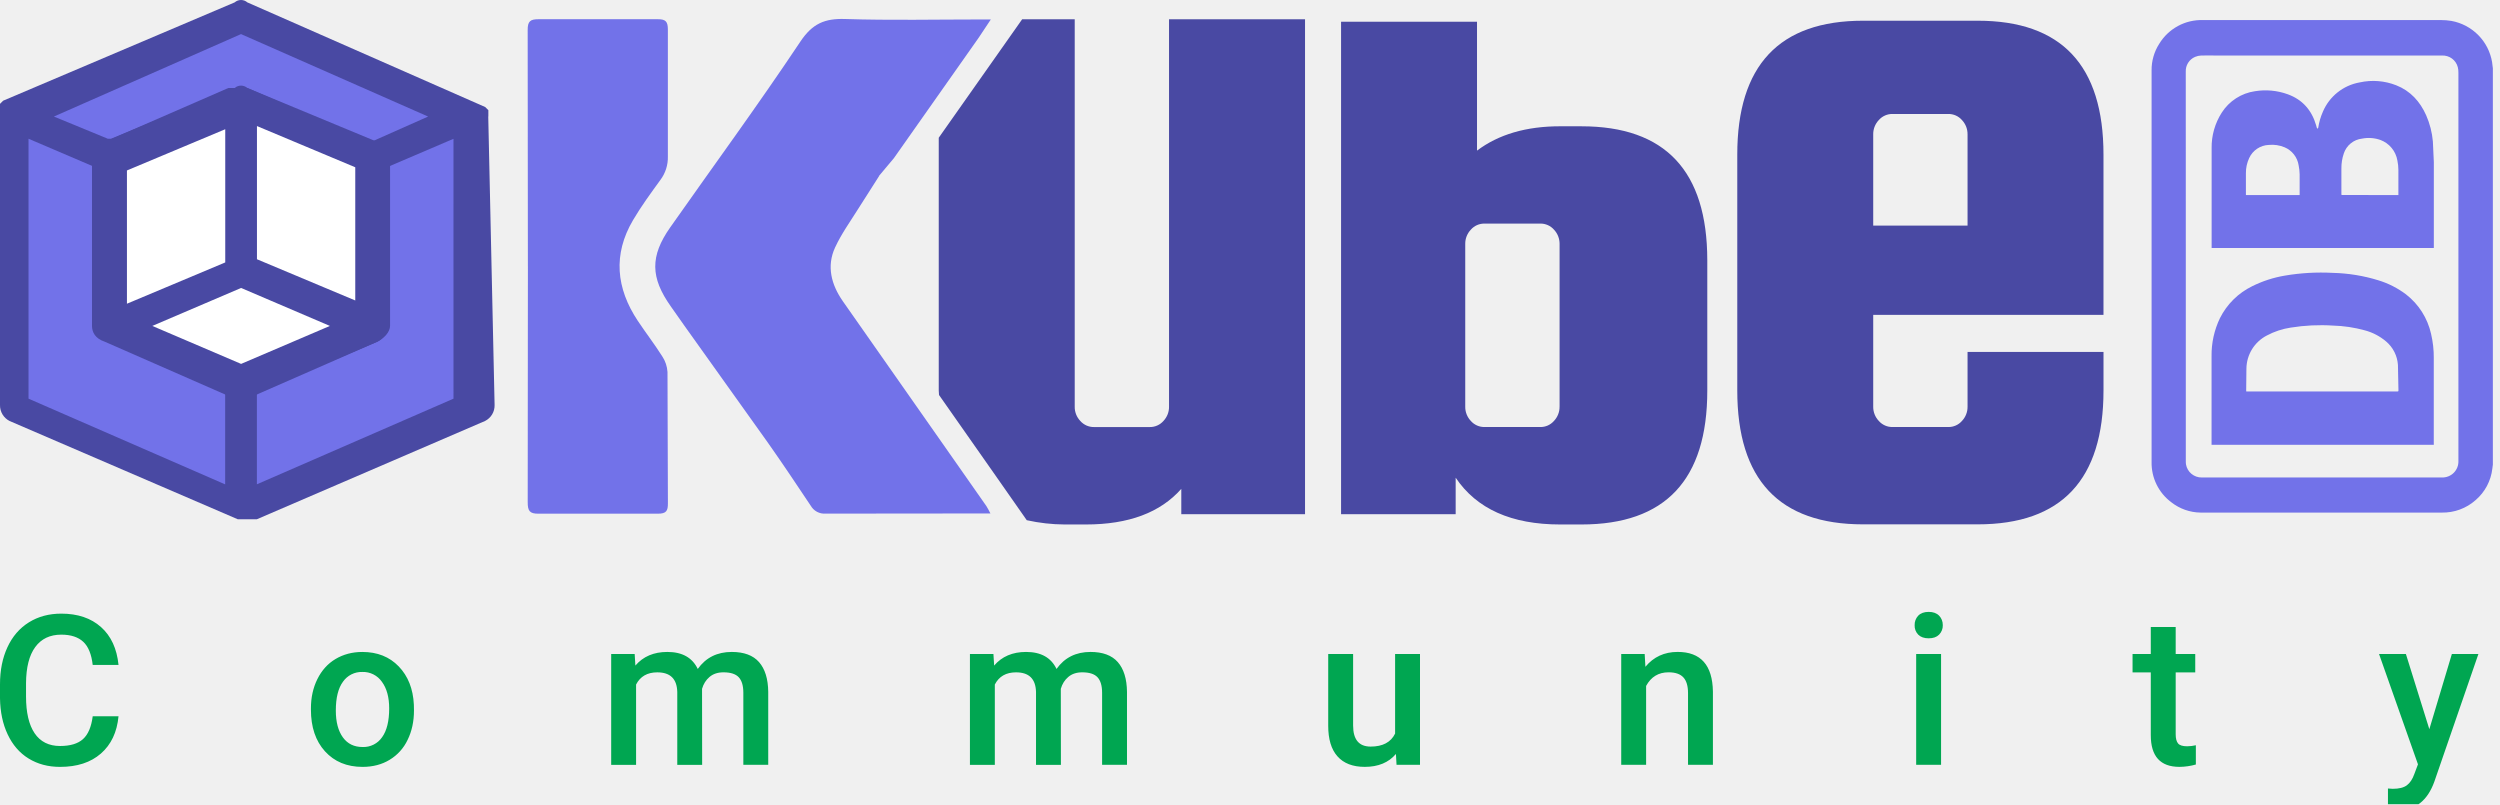
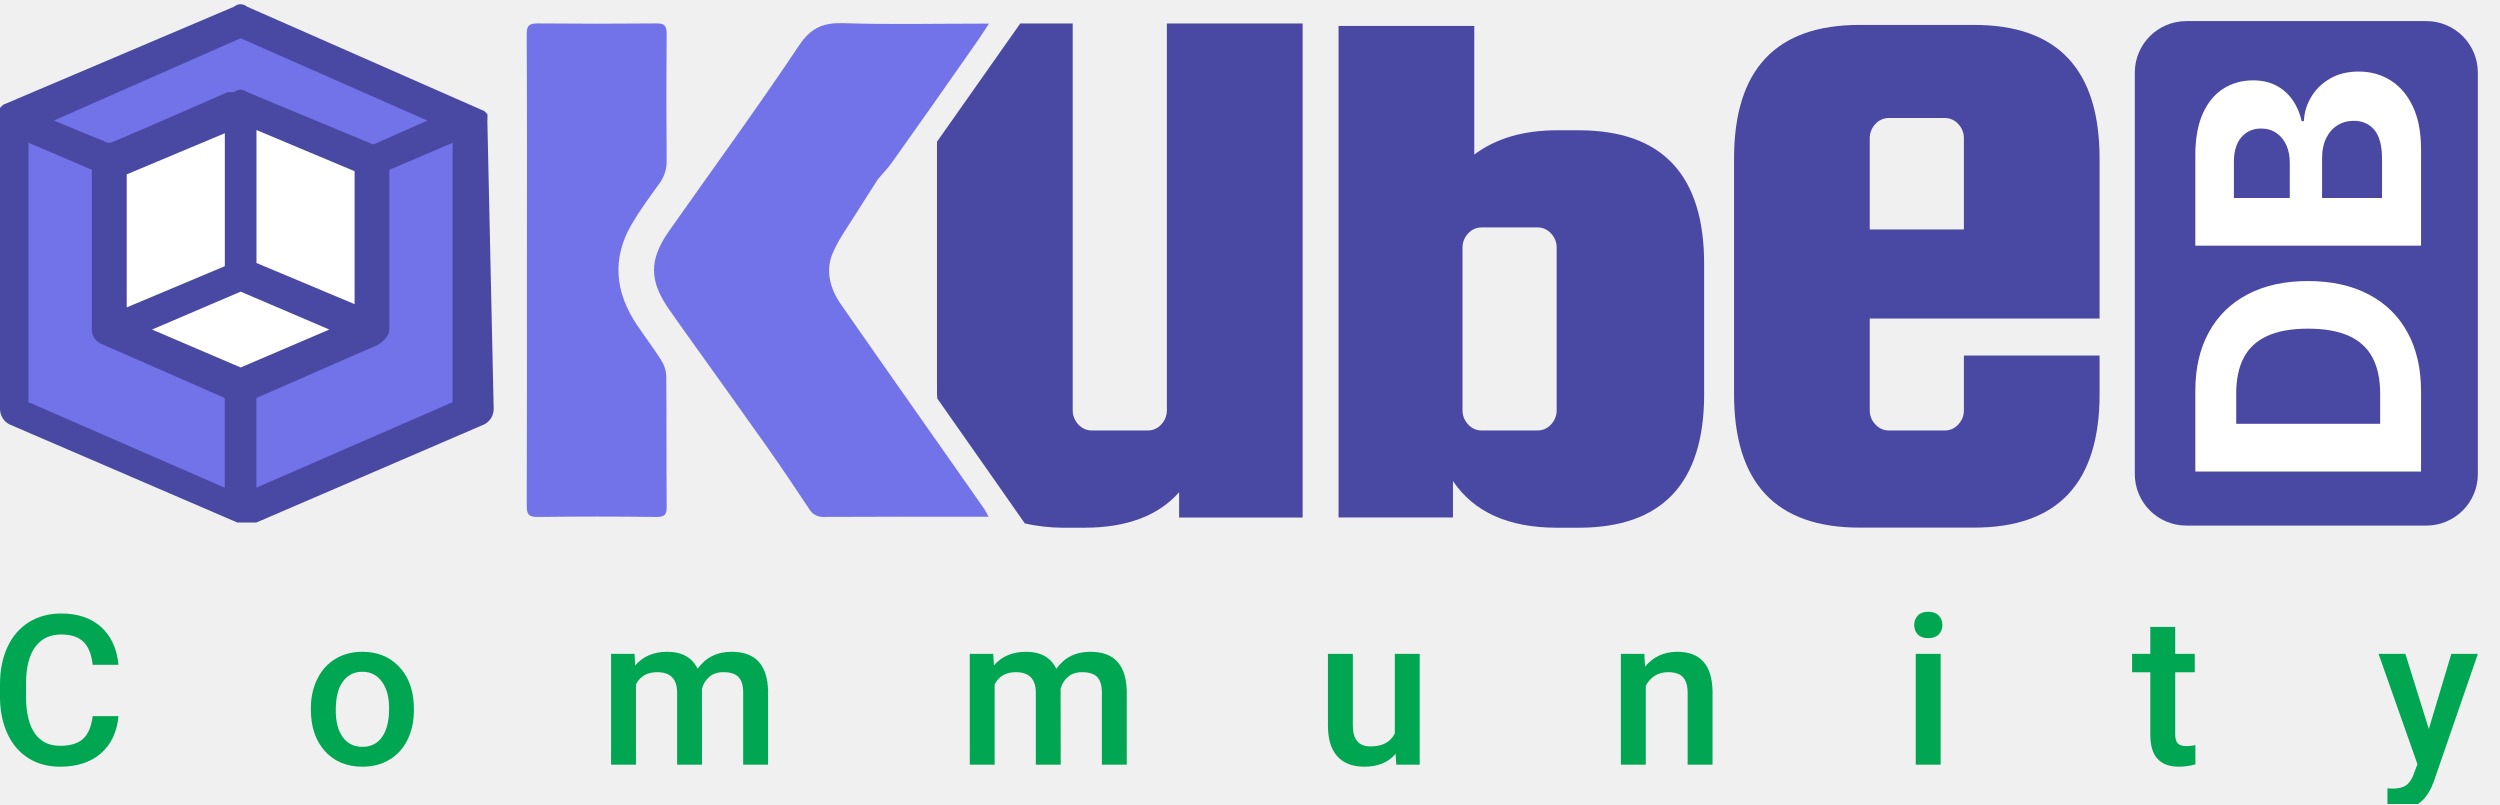
- <svg xmlns="http://www.w3.org/2000/svg" width="143" height="46" fill="none">
-   <g clip-path="url(#A)">
-     <g fill="#00a651">
-       <path d="M6.779 40.971c-.086.91-.422 1.621-1.008 2.133s-1.365.762-2.338.762c-.68 0-1.279-.16-1.799-.48S.72 42.603.439 42.009.012 40.725 0 39.94v-.797c0-.805.143-1.514.428-2.127s.693-1.086 1.225-1.418 1.152-.498 1.852-.498c.941 0 1.699.256 2.273.768s.908 1.234 1.002 2.168H5.303c-.07-.613-.25-1.055-.539-1.324s-.705-.41-1.26-.41c-.645 0-1.141.236-1.488.709s-.52 1.158-.527 2.068v.756c0 .922.164 1.625.492 2.109s.816.727 1.453.727c.582 0 1.02-.131 1.312-.393s.479-.697.557-1.307H6.78zm11.006-.451c0-.621.123-1.18.369-1.676s.592-.883 1.037-1.148.957-.404 1.535-.404c.855 0 1.549.275 2.08.826s.824 1.281.867 2.191l.006.334c0 .625-.121 1.184-.363 1.676a2.64 2.64 0 0 1-1.031 1.143c-.445.27-.961.404-1.547.404-.895 0-1.611-.297-2.15-.891s-.803-1.393-.803-2.385v-.07zm1.424.123c0 .652.135 1.164.404 1.535s.645.551 1.125.551a1.29 1.29 0 0 0 1.119-.562c.27-.375.404-.924.404-1.646 0-.641-.139-1.148-.416-1.523a1.31 1.31 0 0 0-1.119-.562 1.3 1.3 0 0 0-1.107.557c-.273.371-.41.918-.41 1.652zm17.094-3.235l.041.662c.445-.52 1.055-.779 1.828-.779.848 0 1.428.324 1.74.973.461-.648 1.109-.973 1.945-.973.699 0 1.219.193 1.559.58s.52.957.527 1.711v4.166h-1.424v-4.125c0-.402-.088-.697-.264-.885s-.467-.281-.873-.281c-.324 0-.59.088-.797.264s-.346.398-.428.68l.006 4.348H38.74v-4.172c-.02-.746-.4-1.119-1.143-1.119-.57 0-.975.233-1.213.697v4.594H34.96v-6.34h1.342zm20.521 0l.041.662c.445-.52 1.055-.779 1.828-.779.848 0 1.428.324 1.74.973.461-.648 1.109-.973 1.945-.973.699 0 1.219.193 1.559.58s.52.957.527 1.711v4.166H63.04v-4.125c0-.402-.088-.697-.264-.885s-.467-.281-.873-.281c-.324 0-.59.088-.797.264s-.346.398-.428.68l.006 4.348H59.26v-4.172c-.02-.746-.4-1.119-1.143-1.119-.57 0-.975.233-1.213.697v4.594H55.48v-6.34h1.342zm23.023 5.719c-.418.492-1.012.738-1.781.738-.687 0-1.209-.201-1.565-.604s-.527-.984-.527-1.746v-4.107h1.424v4.09c0 .805.334 1.207 1.002 1.207.691 0 1.158-.248 1.4-.744v-4.553h1.424v6.34h-1.342l-.035-.621zm14.229-5.719l.041.732c.469-.566 1.084-.85 1.846-.85 1.32 0 1.992.756 2.016 2.268v4.189h-1.424V39.64c0-.402-.088-.699-.264-.891s-.455-.293-.85-.293c-.574 0-1.002.26-1.283.779v4.512h-1.424v-6.34h1.342zm16.953 6.34h-1.424v-6.34h1.424v6.34zm-1.512-7.986a.76.76 0 0 1 .205-.545c.141-.145.34-.217.598-.217s.457.072.597.217.211.326.211.545a.74.74 0 0 1-.211.539c-.14.141-.339.211-.597.211s-.457-.07-.598-.211a.73.73 0 0 1-.205-.539zm14.932.105v1.541h1.119v1.055h-1.119v3.539c0 .242.047.418.14.527s.27.158.516.158a2.19 2.19 0 0 0 .498-.059v1.102a3.51 3.51 0 0 1-.938.135c-1.093 0-1.64-.604-1.64-1.811v-3.592h-1.043v-1.055h1.043v-1.541h1.424zm14.509 5.842l1.289-4.301h1.518l-2.52 7.301c-.386 1.066-1.043 1.6-1.968 1.6-.207 0-.436-.035-.686-.105v-1.102l.27.018c.359 0 .629-.066.808-.199s.328-.348.434-.656l.205-.545-2.227-6.311h1.536l1.341 4.301z" />
-     </g>
-     <g fill="#7272e9">
-       <path d="M27.027 6.665v16.869l-13.241 5.624V21.72l7.437-3.083V9.024l5.805-2.358z" />
-       <path d="M13.786.862l13.241 5.803-5.805 2.358-7.437-3.264-7.437 3.264L.725 6.665 13.786.862z" />
-       <path d="M13.786 21.72v7.438L.725 23.534V6.665l5.624 2.358v9.613l7.437 3.083z" />
-     </g>
-     <path d="M27.934 6.666v-.182-.182l-.182-.181L14.148.136C14.048.048 13.919 0 13.786 0s-.262.048-.363.136L.182 5.759 0 5.94v.182.181 16.869a1 1 0 0 0 .142.531 1 1 0 0 0 .402.376l13.059 5.624h1.086l13.059-5.624c.166-.085.306-.215.402-.375s.145-.345.141-.532l-.363-16.505h.006zM13.786 1.95l10.702 4.717-3.265 1.45-7.074-3.084c-.101-.087-.229-.136-.363-.136s-.262.048-.363.136L6.349 7.936h-.182l-3.084-1.27L13.786 1.95zm-.907 25.757L1.632 22.804V7.936l3.81 1.629v8.893c-.004.187.045.371.141.532s.235.29.402.375l6.894 2.895v5.446zm.907-6.892l-6.53-2.716V9.75l6.53-2.903 6.53 2.903v8.344l-6.53 2.721zm12.154 1.989l-11.246 4.898v-5.255l6.892-2.901c.167-.085.306-.215.402-.375s.145-.345.141-.532v-9.07l3.81-1.629.001 14.865z" fill="#4949a3" />
-     <g fill="#fff">
-       <path d="M21.223 18.637V9.024L13.786 5.76v9.613l7.437 3.264z" />
-       <path d="M21.222 18.637l-7.437-3.264-7.437 3.264 7.437 3.083 7.437-3.083z" />
-       <path d="M13.786 15.373V5.76L6.349 9.024v9.613l7.437-3.264z" />
-     </g>
-     <path d="M21.585 8.117l-7.437-3.084h-1.086L5.988 8.117c-.364.182-.726.543-.726.907v9.613c0 .364.182.726.726.907l7.435 3.26c.1.089.229.139.363.139s.263-.049.363-.139l7.437-3.259c.364-.181.726-.543.726-.907V9.025c0-.364-.363-.726-.726-.908zM7.261 9.75l5.623-2.358v7.619l-5.623 2.362V9.75zm6.53 11.065l-5.079-2.172 5.079-2.172 5.079 2.172-5.079 2.172zm6.53-3.628l-5.623-2.358V7.21l5.623 2.358v7.618z" fill="#4949a3" />
-     <g fill="#7272e9">
-       <path d="M142.592 3.911v22.661l-.03.232a2.79 2.79 0 0 1-.96 1.805 2.83 2.83 0 0 1-1.929.711h-13.799c-.609-.007-1.199-.216-1.677-.592a2.8 2.8 0 0 1-1.126-2.309V9.47 4.039a2.77 2.77 0 0 1 .437-1.534 2.83 2.83 0 0 1 1.071-1.018 2.82 2.82 0 0 1 1.437-.339h13.622a3.55 3.55 0 0 1 .588.049 2.89 2.89 0 0 1 1.532.811 2.88 2.88 0 0 1 .789 1.543l.045.361zm-17.564 11.324v11.122a1.09 1.09 0 0 0 .011.206c.036.213.148.407.316.544a.9.9 0 0 0 .595.205h13.732a.92.92 0 0 0 .68-.274.92.92 0 0 0 .201-.316.93.93 0 0 0 .058-.37v-7.196V4.152c.002-.106-.01-.212-.036-.315a.89.89 0 0 0-.332-.488c-.164-.12-.363-.181-.565-.173h-12.899c-.293 0-.587-.008-.88 0-.12.004-.238.03-.349.077a.88.88 0 0 0-.402.343c-.095.153-.141.331-.132.511l.002 11.128zm14.186-1.048h-12.709v-.075-5.628c-.013-.724.19-1.436.581-2.045a2.72 2.72 0 0 1 .817-.818 2.71 2.71 0 0 1 1.084-.404 3.73 3.73 0 0 1 1.863.172c.848.304 1.377.911 1.629 1.765l.041.149a.27.27 0 0 0 .045.065.21.21 0 0 0 .039-.065c.047-.312.135-.617.262-.906a2.82 2.82 0 0 1 2.112-1.684 3.59 3.59 0 0 1 2.088.166c.814.323 1.358.925 1.711 1.716a4.76 4.76 0 0 1 .384 1.502l.054 1.173v4.815l-.001.1zm-2.026-3.028v-.083-1.358a2.67 2.67 0 0 0-.057-.535 1.52 1.52 0 0 0-.328-.719c-.17-.207-.392-.365-.643-.459a2.01 2.01 0 0 0-1.049-.076 1.24 1.24 0 0 0-.649.272 1.25 1.25 0 0 0-.398.581c-.094.278-.14.57-.136.864v1.442c.001.022.003.044.007.066l3.253.004zm-8.72 0h3.072v-.065-1.116a2.83 2.83 0 0 0-.059-.527 1.33 1.33 0 0 0-.268-.617c-.14-.18-.324-.32-.534-.409a1.89 1.89 0 0 0-.898-.136 1.29 1.29 0 0 0-1.128.752 1.98 1.98 0 0 0-.187.866v1.183l.002.067v.003zm10.746 14.284h-12.713v-.08-4.991a4.87 4.87 0 0 1 .479-2.172 4.05 4.05 0 0 1 1.847-1.829c.591-.294 1.222-.498 1.874-.607a12.36 12.36 0 0 1 2.726-.156 9.59 9.59 0 0 1 2.615.425 5.08 5.08 0 0 1 1.594.815 3.94 3.94 0 0 1 1.419 2.24 5.83 5.83 0 0 1 .157 1.405v4.858l.002.092zm-10.727-3.052h8.655c.038 0 .051-.016.05-.053l-.03-1.462a1.94 1.94 0 0 0-.202-.742 1.93 1.93 0 0 0-.477-.604 3.12 3.12 0 0 0-1.222-.636 7.64 7.64 0 0 0-1.819-.271 10.85 10.85 0 0 0-2.409.115 4.26 4.26 0 0 0-1.374.455 2.16 2.16 0 0 0-1.164 1.889l-.013 1.242c0 .016.004.038.005.073v-.005z" />
-     </g>
-     <g fill="#4949a3">
-       <path d="M66.869 23.263c.004.303-.111.595-.319.815a1.02 1.02 0 0 1-.783.349h-3.191a1.02 1.02 0 0 1-.783-.349c-.209-.219-.324-.512-.319-.815V1.101h-3.005l-4.773 6.778v14.456c0 .091.015.167.016.258l3.238 4.617 1.781 2.546c.71.158 1.435.24 2.163.244h1.222c2.437 0 4.255-.679 5.454-2.037v1.451h7.078V1.101h-7.78v22.162zm53.45-5.252V8.844c0-5.106-2.399-7.659-7.196-7.659h-6.554c-4.798 0-7.197 2.553-7.197 7.659v13.491c0 5.105 2.399 7.658 7.197 7.658h6.555c4.797 0 7.196-2.553 7.196-7.658V20.13h-7.776v3.132a1.16 1.16 0 0 1-.319.815 1.02 1.02 0 0 1-.353.261 1.03 1.03 0 0 1-.43.088h-3.191c-.148.002-.295-.028-.43-.088a1.02 1.02 0 0 1-.354-.261 1.16 1.16 0 0 1-.319-.815V18.01h13.171zM107.148 7.683c-.004-.303.111-.595.319-.815a1.03 1.03 0 0 1 .354-.261 1.02 1.02 0 0 1 .43-.088h3.191a1.03 1.03 0 0 1 .43.088 1.02 1.02 0 0 1 .353.261 1.17 1.17 0 0 1 .319.815v5.222h-5.396V7.683z" />
-     </g>
-     <path d="M51.57 10.058l.001.024-.017-.008.016-.016z" fill="#fff" />
-     <path d="M50.268 10.075l.861-1.026 4.853-6.893.693-1.043h-.517c-2.606 0-5.214.058-7.818-.026-1.166-.037-1.872.261-2.562 1.297-2.398 3.597-4.957 7.085-7.442 10.623-1.16 1.651-1.134 2.874.039 4.526l.783 1.113 4.771 6.684c.835 1.184 1.639 2.39 2.444 3.595a.9.9 0 0 0 .361.351c.151.081.322.116.493.103l8.921-.009h.504c-.103-.19-.157-.316-.235-.428l-1.966-2.808-6.246-8.912c-.65-.936-.937-1.991-.437-3.069.367-.794.891-1.517 1.358-2.265l1.166-1.83-.023.016zm-20.072 5.173l-.011 13.479c0 .489.102.663.627.656h6.819c.486 0 .577-.163.573-.603l-.023-7.5c-.019-.322-.123-.633-.303-.901-.439-.693-.941-1.344-1.396-2.027-1.24-1.864-1.428-3.802-.272-5.762.468-.794 1.017-1.544 1.56-2.291.295-.39.447-.869.432-1.358V1.701c0-.453-.109-.607-.58-.602h-6.817c-.475 0-.623.117-.622.614l.012 13.534z" fill="#7272e9" />
-     <path d="M90.459 7.223h-1.222c-1.934 0-3.518.464-4.752 1.393V1.245h-7.776v28.167h6.555v-2.088C84.463 29.108 86.455 30 89.239 30h1.222c4.797 0 7.196-2.553 7.196-7.659v-7.458c-.004-5.106-2.403-7.659-7.199-7.659zm-1.252 16.039c.004.303-.111.595-.319.815-.098.111-.218.2-.353.261a1.02 1.02 0 0 1-.43.088h-3.191a1.02 1.02 0 0 1-.783-.349 1.16 1.16 0 0 1-.319-.815v-9.309a1.16 1.16 0 0 1 .319-.815 1.02 1.02 0 0 1 .353-.261c.135-.06.282-.09.43-.088h3.191a1.02 1.02 0 0 1 .784.349 1.17 1.17 0 0 1 .319.815v9.309z" fill="#4949a3" />
+ <svg xmlns="http://www.w3.org/2000/svg" width="1592" height="512" viewBox="0 0 1592 512" fill="none">
+   <g clip-path="url(#clip0_5585_2281)">
+     <path d="M75.457 456.022C74.5 466.152 70.761 474.065 64.239 479.761C57.717 485.413 49.044 488.239 38.217 488.239C30.652 488.239 23.978 486.456 18.196 482.891C12.457 479.283 8.022 474.174 4.891 467.565C1.761 460.956 0.13 453.283 0 444.543V435.674C0 426.717 1.587 418.826 4.761 412C7.935 405.174 12.478 399.913 18.391 396.217C24.348 392.522 31.217 390.674 39 390.674C49.478 390.674 57.913 393.522 64.304 399.217C70.696 404.913 74.413 412.956 75.457 423.348H59.022C58.239 416.522 56.239 411.609 53.022 408.609C49.848 405.565 45.174 404.043 39 404.043C31.826 404.043 26.304 406.674 22.435 411.935C18.609 417.152 16.652 424.826 16.565 434.956V443.37C16.565 453.63 18.391 461.456 22.044 466.848C25.739 472.239 31.13 474.935 38.217 474.935C44.696 474.935 49.565 473.478 52.826 470.565C56.087 467.652 58.152 462.804 59.022 456.022H75.457Z" fill="#00A651" />
+     <path d="M197.956 451C197.956 444.087 199.325 437.87 202.064 432.348C204.803 426.783 208.651 422.522 213.608 419.565C218.564 416.565 224.26 415.065 230.695 415.065C240.217 415.065 247.934 418.13 253.847 424.261C259.803 430.391 263.021 438.522 263.499 448.652L263.564 452.37C263.564 459.326 262.217 465.543 259.521 471.022C256.869 476.5 253.043 480.739 248.043 483.739C243.086 486.739 237.347 488.239 230.825 488.239C220.869 488.239 212.89 484.935 206.89 478.326C200.934 471.674 197.956 462.826 197.956 451.783V451ZM213.803 452.37C213.803 459.63 215.303 465.326 218.303 469.456C221.303 473.543 225.477 475.587 230.825 475.587C236.173 475.587 240.325 473.5 243.282 469.326C246.282 465.152 247.782 459.043 247.782 451C247.782 443.87 246.238 438.217 243.151 434.043C240.108 429.87 235.956 427.783 230.695 427.783C225.521 427.783 221.412 429.848 218.369 433.978C215.325 438.065 213.803 444.196 213.803 452.37Z" fill="#00A651" />
+     <path d="M404.063 416.37L404.52 423.739C409.476 417.956 416.259 415.065 424.868 415.065C434.303 415.065 440.759 418.674 444.237 425.891C449.368 418.674 456.585 415.065 465.89 415.065C473.672 415.065 479.455 417.217 483.237 421.522C487.063 425.826 489.02 432.174 489.107 440.565V486.935H473.259V441.022C473.259 436.543 472.281 433.261 470.324 431.174C468.368 429.087 465.129 428.043 460.607 428.043C456.998 428.043 454.042 429.022 451.737 430.978C449.476 432.891 447.89 435.413 446.976 438.543L447.042 486.935H431.194V440.5C430.976 432.196 426.737 428.043 418.476 428.043C412.129 428.043 407.629 430.63 404.976 435.804V486.935H389.129V416.37H404.063Z" fill="#00A651" />
+     <path d="M632.476 416.37L632.932 423.739C637.889 417.956 644.671 415.065 653.28 415.065C662.715 415.065 669.171 418.674 672.649 425.891C677.78 418.674 684.997 415.065 694.302 415.065C702.084 415.065 707.867 417.217 711.649 421.522C715.476 425.826 717.432 432.174 717.519 440.565V486.935H701.671V441.022C701.671 436.543 700.693 433.261 698.736 431.174C696.78 429.087 693.541 428.043 689.019 428.043C685.41 428.043 682.454 429.022 680.149 430.978C677.889 432.891 676.302 435.413 675.389 438.543L675.454 486.935H659.606V440.5C659.389 432.196 655.149 428.043 646.889 428.043C640.541 428.043 636.041 430.63 633.389 435.804V486.935H617.541V416.37H632.476Z" fill="#00A651" />
+     <path d="M888.736 480.022C884.083 485.5 877.475 488.239 868.91 488.239C861.257 488.239 855.453 486 851.496 481.522C847.583 477.043 845.627 470.565 845.627 462.087V416.37H861.475V461.891C861.475 470.848 865.192 475.326 872.627 475.326C880.323 475.326 885.518 472.565 888.214 467.043V416.37H904.062V486.935H889.127L888.736 480.022Z" fill="#00A651" />
+     <path d="M1047.1 416.37L1047.56 424.522C1052.78 418.217 1059.63 415.065 1068.1 415.065C1082.8 415.065 1090.28 423.478 1090.54 440.304V486.935H1074.69V441.217C1074.69 436.739 1073.71 433.435 1071.76 431.304C1069.84 429.13 1066.69 428.043 1062.3 428.043C1055.91 428.043 1051.15 430.935 1048.02 436.717V486.935H1032.17V416.37H1047.1Z" fill="#00A651" />
+     <path d="M1235.8 486.935H1219.95V416.37H1235.8V486.935ZM1218.97 398.043C1218.97 395.609 1219.73 393.587 1221.26 391.978C1222.82 390.37 1225.04 389.565 1227.91 389.565C1230.78 389.565 1232.99 390.37 1234.56 391.978C1236.13 393.587 1236.91 395.609 1236.91 398.043C1236.91 400.435 1236.13 402.435 1234.56 404.043C1232.99 405.609 1230.78 406.391 1227.91 406.391C1225.04 406.391 1222.82 405.609 1221.26 404.043C1219.73 402.435 1218.97 400.435 1218.97 398.043Z" fill="#00A651" />
+     <path d="M1385.17 399.217V416.37H1397.62V428.109H1385.17V467.5C1385.17 470.196 1385.69 472.152 1386.73 473.37C1387.82 474.543 1389.73 475.13 1392.47 475.13C1394.3 475.13 1396.15 474.913 1398.02 474.478V486.739C1394.41 487.739 1390.93 488.239 1387.58 488.239C1375.41 488.239 1369.32 481.522 1369.32 468.087V428.109H1357.71V416.37H1369.32V399.217H1385.17Z" fill="#00A651" />
+     <path d="M1546.67 464.239L1561.01 416.37H1577.91L1549.86 497.63C1545.56 509.5 1538.25 515.435 1527.95 515.435C1525.65 515.435 1523.1 515.043 1520.32 514.261V502L1523.32 502.196C1527.32 502.196 1530.32 501.456 1532.32 499.978C1534.36 498.543 1535.97 496.109 1537.15 492.674L1539.43 486.609L1514.65 416.37H1531.73L1546.67 464.239Z" fill="#00A651" />
+     <path d="M300.328 76.761V264.215L153.189 326.71V244.058L235.827 209.793V102.969L300.328 76.761Z" fill="#7272E9" />
+     <path d="M153.194 12.274L300.333 76.76L235.832 102.968L153.194 66.697L70.557 102.968L8.062 76.76L153.194 12.274Z" fill="#7272E9" />
+     <path d="M153.194 244.058V326.71L8.062 264.215V76.761L70.557 102.969V209.793L153.194 244.058Z" fill="#7272E9" />
+     <path d="M310.408 76.773V74.752V72.73L308.386 70.723L157.219 4.2C156.102 3.229 154.671 2.694 153.191 2.694C151.71 2.694 150.28 3.229 149.162 4.2L2.024 66.695L0.002 68.701V70.723V72.73V260.184C-0.037 262.26 0.508 264.306 1.575 266.088C2.642 267.87 4.188 269.316 6.037 270.262L151.154 332.757H163.224L308.341 270.262C310.192 269.319 311.74 267.873 312.808 266.091C313.875 264.308 314.419 262.261 314.376 260.184L310.348 76.773H310.408ZM153.191 24.358L272.115 76.773L235.828 92.887L157.219 58.623C156.102 57.651 154.671 57.116 153.191 57.116C151.71 57.116 150.28 57.651 149.162 58.623L70.554 90.881H68.532L34.267 76.773L153.191 24.358ZM143.112 310.578L18.138 256.095V90.881L60.475 108.986V207.813C60.434 209.89 60.979 211.936 62.046 213.719C63.113 215.501 64.66 216.947 66.51 217.892L143.112 250.06V310.578ZM153.191 233.991L80.632 203.815V111.038L153.191 78.78L225.749 111.038V203.754L153.191 233.991ZM288.244 256.095L163.27 310.517V252.127L239.856 219.883C241.709 218.941 243.258 217.496 244.325 215.713C245.393 213.93 245.936 211.882 245.892 209.805V109.017L288.229 90.911L288.244 256.095Z" fill="#4949A3" />
+     <path d="M235.827 209.792V102.968L153.189 66.697V173.52L235.827 209.792Z" fill="white" />
+     <path d="M235.83 209.791L153.193 173.52L70.556 209.791L153.193 244.056L235.83 209.791Z" fill="white" />
+     <path d="M153.193 173.52V66.697L70.556 102.968V209.792L153.193 173.52Z" fill="white" />
+     <path d="M239.856 92.889L157.219 58.625H145.149L66.54 92.889C62.496 94.911 58.468 98.925 58.468 102.968V209.792C58.468 213.835 60.49 217.864 66.54 219.87L149.162 256.097C150.269 257.089 151.704 257.638 153.19 257.638C154.677 257.638 156.112 257.089 157.219 256.097L239.856 219.886C243.9 217.879 247.928 213.85 247.928 209.807V102.983C247.928 98.94 243.9 94.911 239.856 92.889ZM80.692 111.04L143.172 84.832V169.492L80.692 195.745V111.04ZM153.251 233.993L96.806 209.852L153.251 185.711L209.695 209.852L153.251 233.993ZM225.809 193.678L163.33 167.47V82.811L225.809 109.019V193.678Z" fill="#4949A3" />
+     <path d="M743.062 261.195C743.104 264.559 741.832 267.807 739.516 270.248C738.433 271.486 737.093 272.474 735.59 273.144C734.086 273.813 732.456 274.148 730.81 274.125H695.354C693.708 274.149 692.077 273.815 690.574 273.145C689.07 272.475 687.731 271.487 686.648 270.248C684.326 267.811 683.053 264.56 683.102 261.195V14.928H649.712C632.079 40.075 614.401 65.181 596.678 90.247V250.89C596.678 251.901 596.844 252.746 596.859 253.757C608.869 270.856 620.864 287.956 632.844 305.056C639.452 314.471 646.051 323.901 652.639 333.346C660.532 335.1 668.589 336.01 676.675 336.062H690.254C717.332 336.062 737.535 328.518 750.862 313.43V329.559H829.516V14.928H743.062V261.195Z" fill="#4949A3" />
+     <path d="M1337.01 202.835V100.976C1337.01 44.235 1310.35 15.864 1257.04 15.864H1184.21C1130.9 15.864 1104.24 44.235 1104.24 100.976V250.89C1104.24 307.621 1130.9 335.987 1184.21 335.987H1257.06C1310.37 335.987 1337.02 307.621 1337.02 250.89V226.387H1250.61V261.196C1250.66 264.56 1249.38 267.808 1247.07 270.248C1245.98 271.487 1244.64 272.475 1243.14 273.144C1241.64 273.814 1240.01 274.149 1238.36 274.126H1202.9C1201.26 274.149 1199.63 273.814 1198.13 273.144C1196.62 272.475 1195.28 271.487 1194.2 270.248C1191.88 267.811 1190.6 264.561 1190.65 261.196V202.835H1337.01ZM1190.65 88.075C1190.61 84.711 1191.88 81.462 1194.2 79.023C1195.28 77.784 1196.62 76.796 1198.13 76.127C1199.63 75.457 1201.26 75.122 1202.9 75.145H1238.36C1240.01 75.122 1241.64 75.457 1243.14 76.127C1244.64 76.796 1245.98 77.784 1247.07 79.023C1249.38 81.467 1250.65 84.712 1250.61 88.075V146.104H1190.65V88.075Z" fill="#4949A3" />
+     <path d="M573.088 114.466L573.106 114.777L572.881 114.673L573.088 114.466Z" fill="white" />
+     <path d="M558.59 114.645C561.788 110.858 565.289 107.283 568.155 103.239C586.261 77.77 604.236 52.236 622.08 26.637C624.555 23.106 626.863 19.455 629.775 15.049H624.026C595.072 15.049 566.088 15.698 537.149 14.763C524.189 14.355 516.343 17.66 508.678 29.172C482.033 69.14 453.592 107.901 425.981 147.221C413.096 165.568 413.382 179.162 426.418 197.509C429.345 201.613 432.197 205.777 435.124 209.881C452.807 234.641 470.596 259.31 488.144 284.16C497.423 297.316 506.355 310.715 515.302 324.113C516.241 325.769 517.632 327.124 519.313 328.019C520.993 328.914 522.894 329.312 524.792 329.167C557.835 328.956 590.878 329.062 623.921 329.062H629.518C628.372 326.949 627.768 325.546 626.908 324.309C619.656 313.898 612.373 303.497 605.061 293.107C581.901 260.094 558.65 227.172 535.656 194.069C528.429 183.673 525.245 171.95 530.797 159.97C534.871 151.143 540.695 143.117 545.885 134.803C550.11 127.968 554.516 121.224 558.846 114.464L558.59 114.645ZM335.543 172.131C335.543 222.057 335.619 271.984 335.422 321.91C335.422 327.342 336.554 329.273 342.393 329.197C367.65 328.865 392.908 328.865 418.165 329.197C423.567 329.197 424.578 327.387 424.532 322.498C424.321 294.721 424.532 266.929 424.276 239.152C424.065 235.573 422.904 232.114 420.911 229.134C416.038 221.439 410.455 214.196 405.401 206.607C391.625 185.891 389.528 164.361 402.383 142.573C407.588 133.747 413.684 125.418 419.719 117.12C422.992 112.785 424.685 107.461 424.517 102.032C424.276 75.225 424.276 48.414 424.517 21.598C424.517 16.558 423.31 14.853 418.075 14.914C392.817 15.155 367.565 15.155 342.318 14.914C337.037 14.914 335.392 16.211 335.407 21.733C335.679 71.886 335.543 122.008 335.543 172.131V172.131Z" fill="#7272E9" />
+     <path d="M1005.2 82.959H991.621C970.135 82.959 952.533 88.12 938.813 98.44V16.527H852.403V329.528H925.248V306.323C938.576 326.149 960.71 336.061 991.651 336.061H1005.23C1058.54 336.061 1085.2 307.691 1085.2 250.95V168.071C1085.16 111.33 1058.49 82.959 1005.2 82.959ZM991.289 261.194C991.328 264.558 990.056 267.805 987.743 270.247C986.659 271.486 985.32 272.474 983.816 273.143C982.313 273.813 980.683 274.148 979.037 274.125H943.58C941.935 274.149 940.304 273.814 938.801 273.144C937.297 272.475 935.958 271.486 934.875 270.247C932.556 267.808 931.283 264.559 931.329 261.194V157.751C931.285 154.386 932.557 151.138 934.875 148.698C935.958 147.459 937.297 146.47 938.801 145.801C940.304 145.131 941.935 144.797 943.58 144.82H979.037C980.683 144.798 982.313 145.133 983.816 145.802C985.32 146.472 986.659 147.46 987.743 148.698C990.054 151.142 991.325 154.388 991.289 157.751V261.194Z" fill="#4949A3" />
+     <path d="M1359.44 46.244C1359.44 28.125 1374.13 13.436 1392.25 13.436H1545.08C1563.2 13.436 1577.89 28.125 1577.89 46.244V301.882C1577.89 320.002 1563.2 334.69 1545.08 334.69H1392.25C1374.13 334.69 1359.44 320.001 1359.44 301.882V46.244Z" fill="#4949A3" />
+     <path d="M1541.72 156.458L1397.98 156.458L1397.98 98.905C1397.98 88.331 1399.55 79.51 1402.68 72.445C1405.82 65.38 1410.17 60.069 1415.74 56.513C1421.26 52.957 1427.62 51.179 1434.83 51.179C1440.44 51.179 1445.38 52.302 1449.64 54.548C1453.85 56.794 1457.31 59.882 1460.03 63.812C1462.69 67.696 1464.59 72.141 1465.71 77.147L1467.12 77.147C1467.35 71.673 1468.89 66.549 1471.75 61.777C1474.6 56.957 1478.6 53.05 1483.75 50.056C1488.85 47.061 1494.93 45.564 1502 45.564C1509.63 45.564 1516.43 47.459 1522.42 51.249C1528.36 54.992 1533.07 60.537 1536.53 67.883C1539.99 75.229 1541.72 84.283 1541.72 95.045L1541.72 156.458ZM1516.88 126.067L1516.88 101.292C1516.88 92.822 1515.26 86.646 1512.03 82.762C1508.76 78.879 1504.41 76.937 1498.98 76.937C1495 76.937 1491.49 77.896 1488.45 79.815C1485.41 81.733 1483.02 84.47 1481.29 88.026C1479.56 91.536 1478.7 95.724 1478.7 100.59L1478.7 126.067L1516.88 126.067ZM1458.13 126.067L1458.13 103.538C1458.13 99.373 1457.41 95.677 1455.96 92.448C1454.46 89.173 1452.35 86.599 1449.64 84.728C1446.93 82.809 1443.67 81.85 1439.88 81.85C1434.69 81.85 1430.5 83.698 1427.32 87.395C1424.14 91.044 1422.55 96.238 1422.55 102.976L1422.55 126.067L1458.13 126.067Z" fill="white" />
+     <path d="M1541.72 249.297L1541.72 300.253L1397.98 300.253L1397.98 248.876C1397.98 234.418 1400.86 221.972 1406.62 211.537C1412.32 201.103 1420.54 193.078 1431.25 187.464C1441.97 181.802 1454.79 178.971 1469.71 178.971C1484.69 178.971 1497.55 181.802 1508.31 187.464C1519.08 193.078 1527.34 201.15 1533.09 211.678C1538.85 222.159 1541.72 234.699 1541.72 249.297ZM1515.68 269.862L1515.68 250.561C1515.68 241.577 1514.09 234.02 1510.91 227.891C1507.68 221.714 1502.7 217.082 1495.96 213.994C1489.18 210.859 1480.43 209.291 1469.71 209.291C1459.09 209.291 1450.41 210.859 1443.67 213.994C1436.94 217.082 1431.98 221.691 1428.79 227.821C1425.61 233.95 1424.02 241.507 1424.02 250.491L1424.02 269.862L1515.68 269.862Z" fill="white" />
  </g>
  <defs>
-     <clipPath id="A">
-       <path fill="#fff" d="M0 0h143v46H0z" />
+     <clipPath id="clip0_5585_2281">
+       <rect width="1591.65" height="512" fill="white" />
    </clipPath>
  </defs>
</svg>
